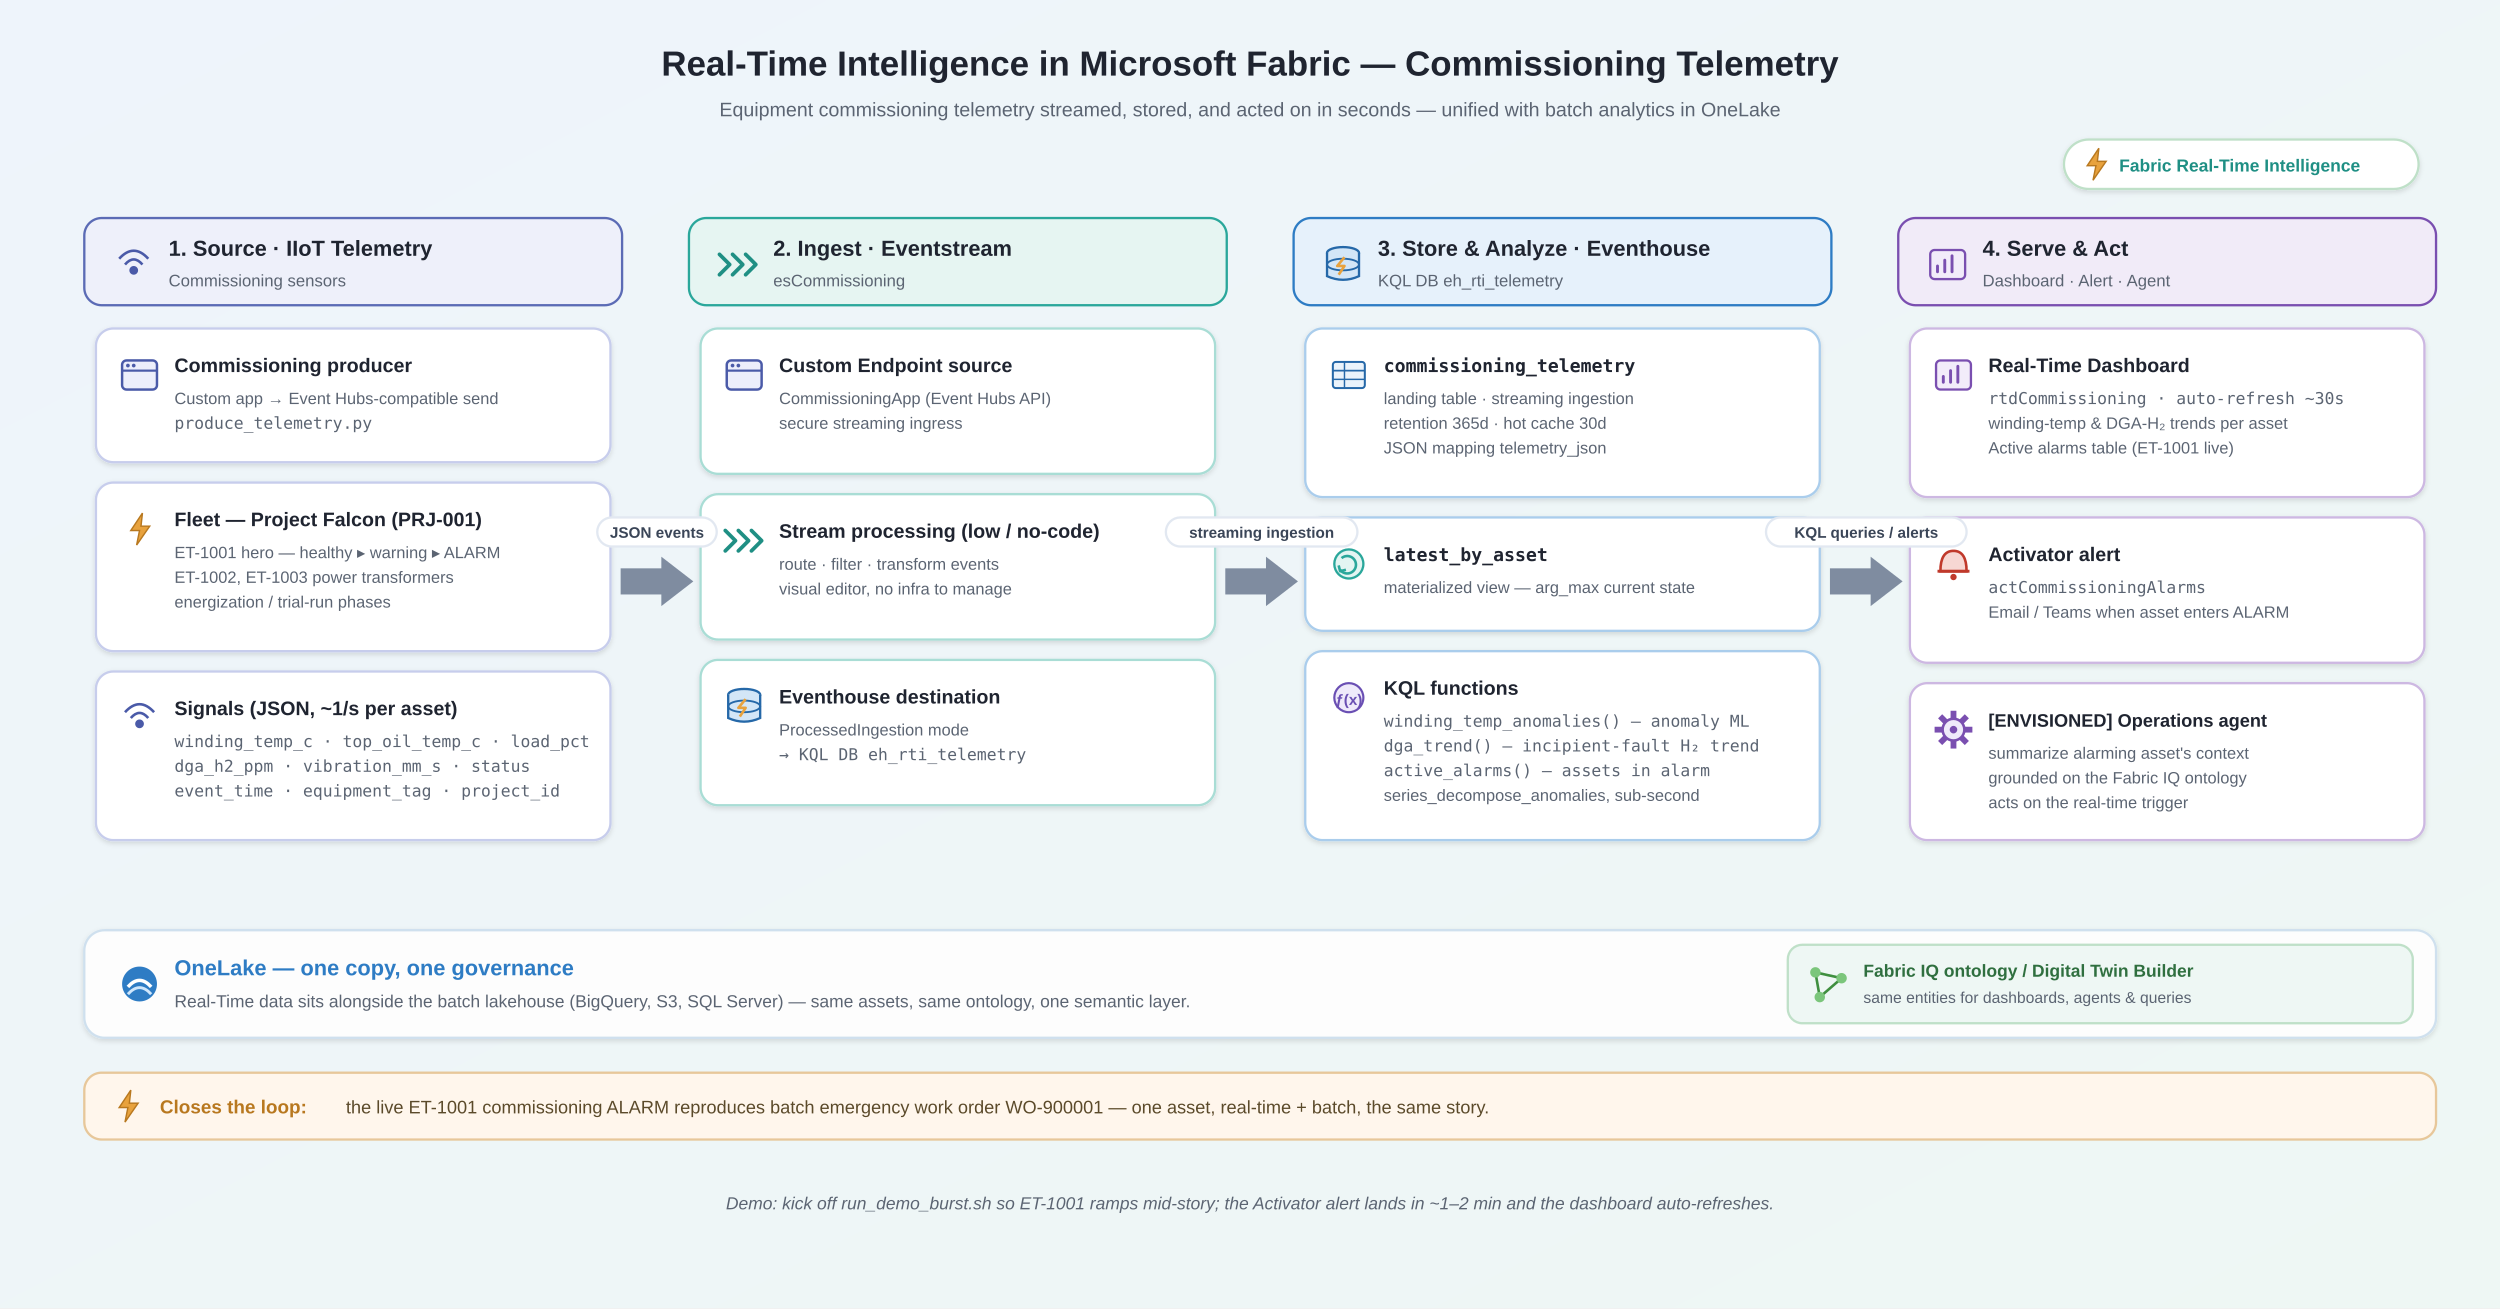
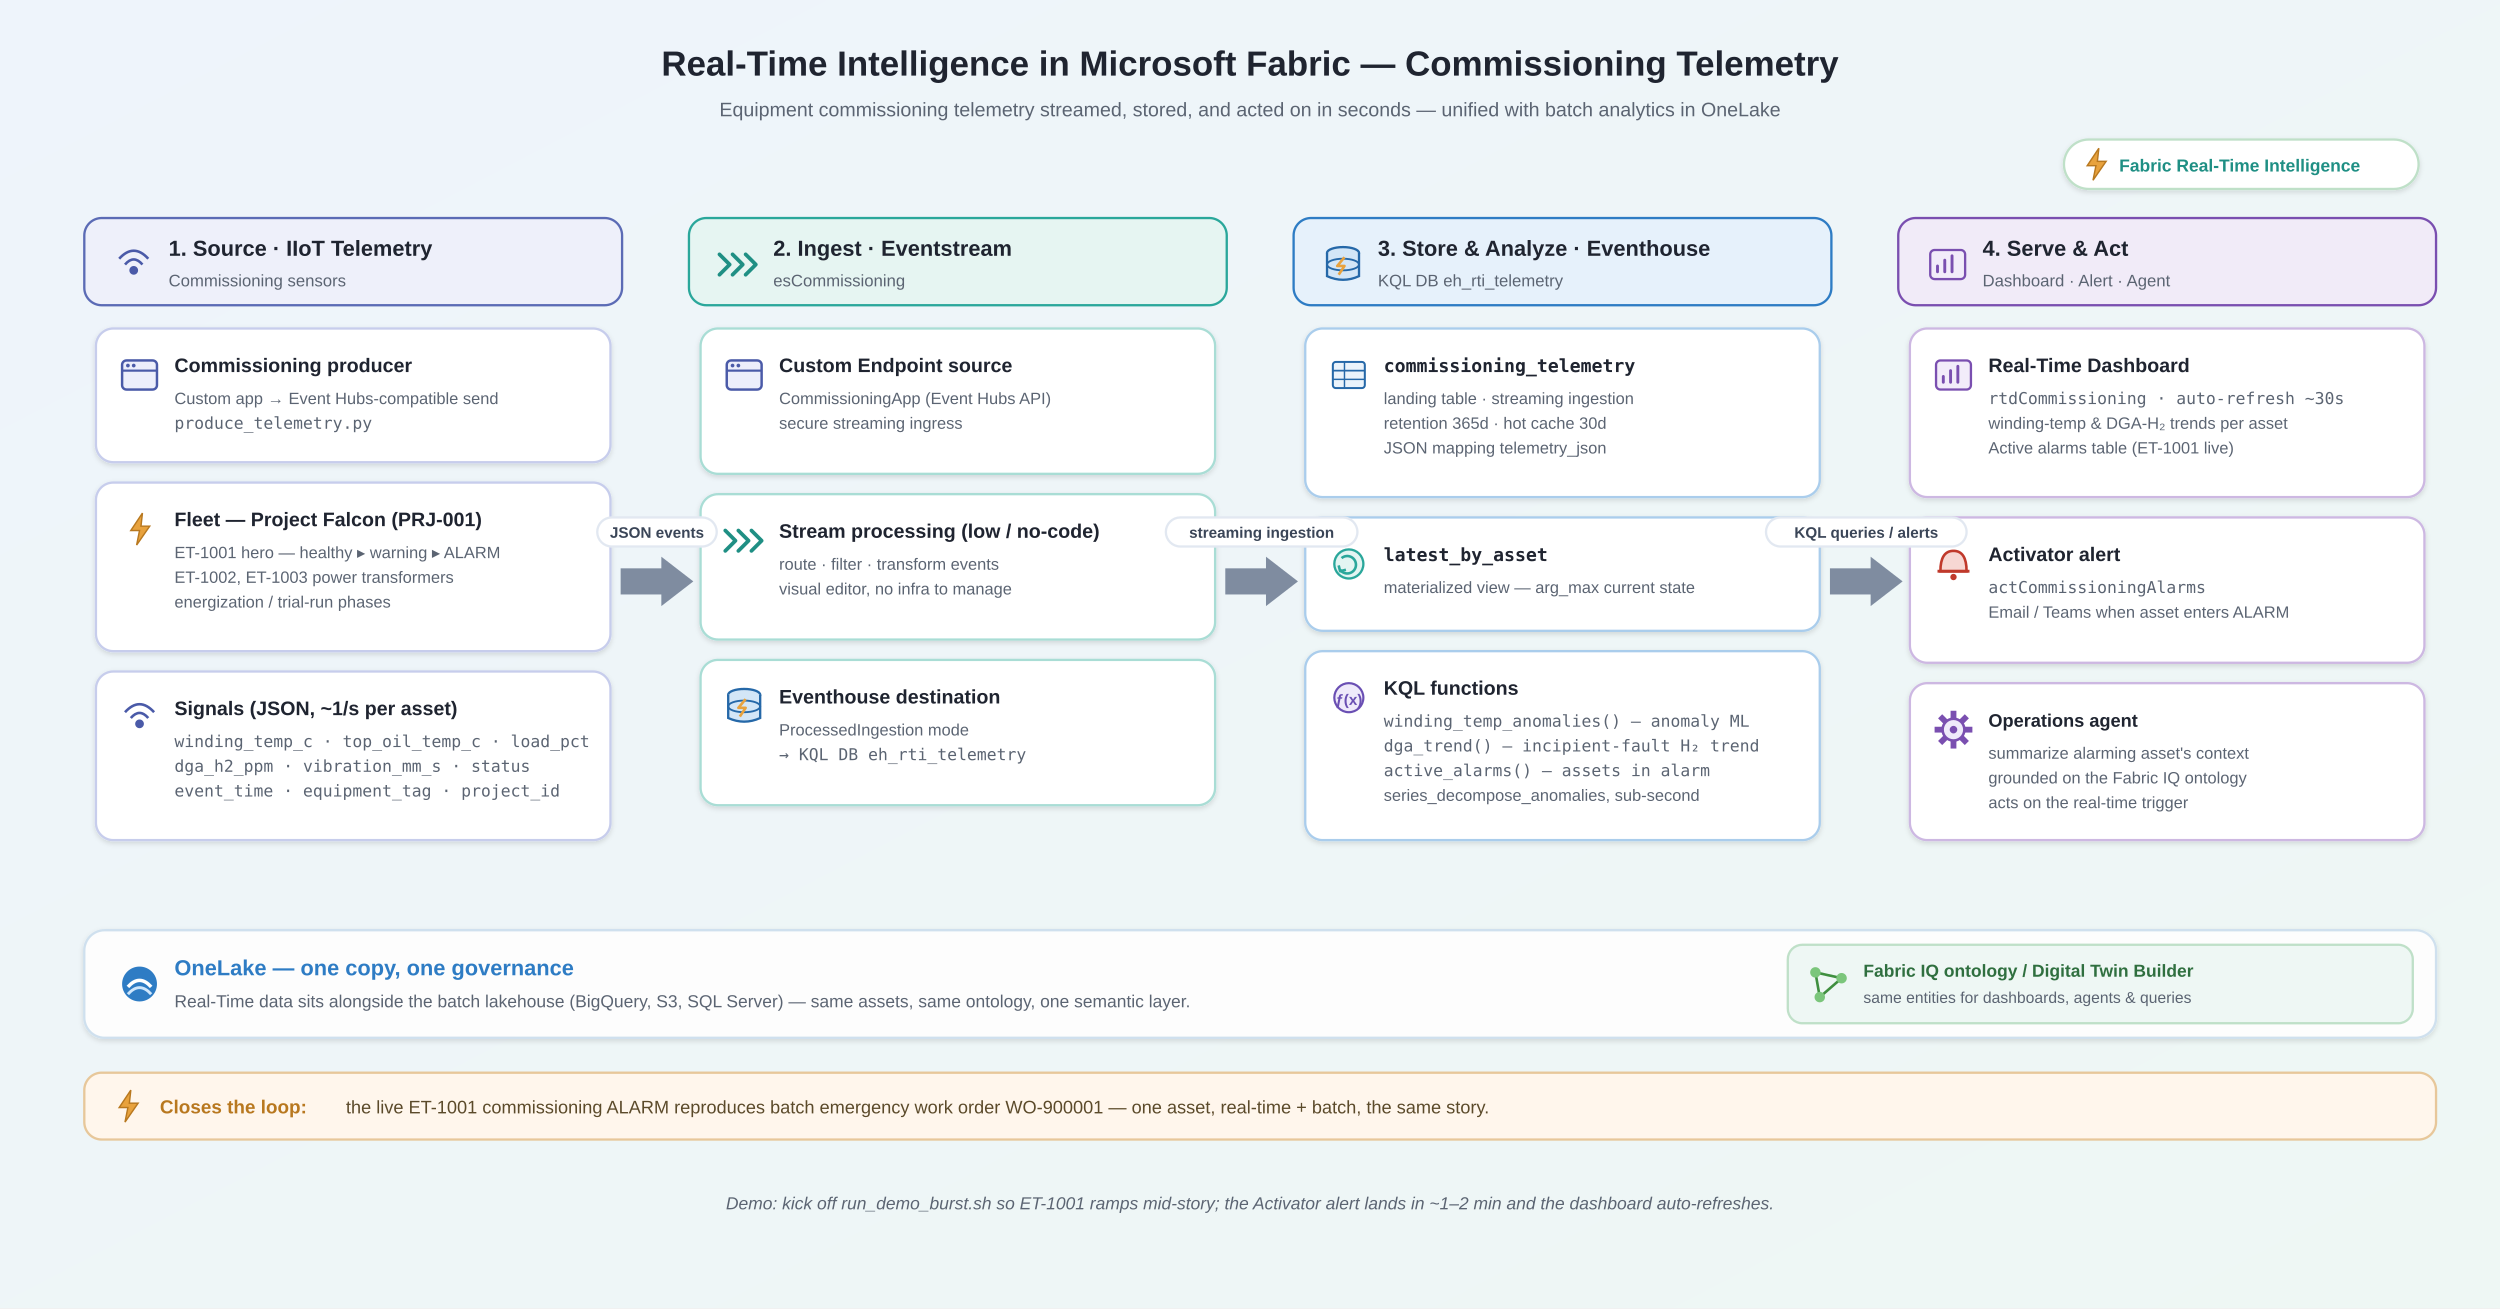
<svg xmlns="http://www.w3.org/2000/svg" width="1720" height="900" viewBox="0 0 1720 900" font-family="Segoe UI, Arial, sans-serif">
  <defs>
    <linearGradient id="bg" x1="0" y1="0" x2="1" y2="1">
      <stop offset="0" stop-color="#eef4fb" />
      <stop offset="1" stop-color="#eef7f4" />
    </linearGradient>
    <filter id="sh" x="-20%" y="-20%" width="140%" height="140%">
      <feDropShadow dx="0" dy="1.5" stdDeviation="2" flood-color="#000" flood-opacity="0.13" />
    </filter>
  </defs>
  <rect x="0" y="0" width="1720" height="900" fill="url(#bg)" />
  <text x="860" y="52" font-size="24" font-weight="700" text-anchor="middle" fill="#1f2430" font-family="Segoe UI, Arial, sans-serif">Real-Time Intelligence in Microsoft Fabric — Commissioning Telemetry</text>
  <text x="860" y="80" font-size="13.5" font-weight="400" text-anchor="middle" fill="#5b6472" font-family="Segoe UI, Arial, sans-serif">Equipment commissioning telemetry streamed, stored, and acted on in seconds — unified with batch analytics in OneLake</text>
  <rect x="1420" y="96" width="244" height="34" rx="17" fill="#ffffff" stroke="#bfe0c8" stroke-width="1.6" filter="url(#sh)" />
  <path d="M1444,102 L1436,114 L1442,114 L1440,124 L1449,111 L1443,111 Z" fill="#E8A23D" stroke="#b8781f" stroke-width="1" />
  <text x="1458" y="118" font-size="12" font-weight="700" text-anchor="start" fill="#1f8f84" font-family="Segoe UI, Arial, sans-serif">Fabric Real-Time Intelligence</text>
  <rect x="58" y="150" width="370" height="60" rx="12" fill="#eef0fa" stroke="#5b6bb5" stroke-width="1.6" />
  <circle cx="92" cy="186" r="3" fill="#4a5aa8" />
  <g stroke="#4a5aa8" stroke-width="1.8" fill="none">
    <path d="M86,182 q6,-7 12,0" />
    <path d="M82,178 q10,-11 20,0" />
  </g>
  <text x="116" y="176" font-size="15" font-weight="700" text-anchor="start" fill="#1f2430" font-family="Segoe UI, Arial, sans-serif">1.  Source · IIoT Telemetry</text>
  <text x="116" y="197" font-size="11.5" font-weight="400" text-anchor="start" fill="#5b6472" font-family="Segoe UI, Arial, sans-serif">Commissioning sensors</text>
  <rect x="66" y="226" width="354" height="92" rx="12" fill="#ffffff" stroke="#c7cdec" stroke-width="1.6" filter="url(#sh)" />
  <rect x="84" y="248" width="24" height="20" rx="3" fill="#eceefb" stroke="#4a5aa8" stroke-width="1.7" />
  <line x1="84" y1="255" x2="108" y2="255" stroke="#4a5aa8" stroke-width="1.5" />
  <circle cx="88" cy="251.5" r="1.3" fill="#4a5aa8" />
  <circle cx="92" cy="251.5" r="1.3" fill="#4a5aa8" />
  <text x="120" y="256" font-size="13.5" font-weight="700" text-anchor="start" fill="#1f2430" font-family="Segoe UI, Arial, sans-serif">Commissioning producer</text>
  <text x="120" y="278" font-size="11.3" font-weight="400" text-anchor="start" fill="#5b6472" font-family="Segoe UI, Arial, sans-serif">Custom app → Event Hubs-compatible send</text>
  <text x="120" y="295" font-size="11.3" font-weight="400" text-anchor="start" fill="#5b6472" font-family="Consolas, 'DejaVu Sans Mono', monospace">produce_telemetry.py</text>
  <rect x="66" y="332" width="354" height="116" rx="12" fill="#ffffff" stroke="#c7cdec" stroke-width="1.6" filter="url(#sh)" />
  <path d="M98,353 L90,365 L96,365 L94,375 L103,362 L97,362 Z" fill="#E8A23D" stroke="#b8781f" stroke-width="1" />
  <text x="120" y="362" font-size="13.5" font-weight="700" text-anchor="start" fill="#1f2430" font-family="Segoe UI, Arial, sans-serif">Fleet — Project Falcon (PRJ-001)</text>
  <text x="120" y="384" font-size="11.3" font-weight="400" text-anchor="start" fill="#5b6472" font-family="Segoe UI, Arial, sans-serif">ET-1001  hero — healthy ▸ warning ▸ ALARM</text>
  <text x="120" y="401" font-size="11.3" font-weight="400" text-anchor="start" fill="#5b6472" font-family="Segoe UI, Arial, sans-serif">ET-1002, ET-1003  power transformers</text>
  <text x="120" y="418" font-size="11.3" font-weight="400" text-anchor="start" fill="#5b6472" font-family="Segoe UI, Arial, sans-serif">energization / trial-run phases</text>
  <rect x="66" y="462" width="354" height="116" rx="12" fill="#ffffff" stroke="#c7cdec" stroke-width="1.6" filter="url(#sh)" />
  <circle cx="96" cy="498" r="3" fill="#4a5aa8" />
  <g stroke="#4a5aa8" stroke-width="1.8" fill="none">
    <path d="M90,494 q6,-7 12,0" />
    <path d="M86,490 q10,-11 20,0" />
  </g>
  <text x="120" y="492" font-size="13.5" font-weight="700" text-anchor="start" fill="#1f2430" font-family="Segoe UI, Arial, sans-serif">Signals (JSON, ~1/s per asset)</text>
  <text x="120" y="514" font-size="11.3" font-weight="400" text-anchor="start" fill="#5b6472" font-family="Consolas, 'DejaVu Sans Mono', monospace">winding_temp_c · top_oil_temp_c · load_pct</text>
  <text x="120" y="531" font-size="11.3" font-weight="400" text-anchor="start" fill="#5b6472" font-family="Consolas, 'DejaVu Sans Mono', monospace">dga_h2_ppm · vibration_mm_s · status</text>
  <text x="120" y="548" font-size="11.3" font-weight="400" text-anchor="start" fill="#5b6472" font-family="Consolas, 'DejaVu Sans Mono', monospace">event_time · equipment_tag · project_id</text>
  <rect x="474" y="150" width="370" height="60" rx="12" fill="#e6f5f2" stroke="#2AA79B" stroke-width="1.6" />
  <path d="M495,175 L502,182 L495,189" fill="none" stroke="#1f8f84" stroke-width="2.6" stroke-linecap="round" stroke-linejoin="round" />
  <path d="M504,175 L511,182 L504,189" fill="none" stroke="#1f8f84" stroke-width="2.6" stroke-linecap="round" stroke-linejoin="round" />
  <path d="M513,175 L520,182 L513,189" fill="none" stroke="#1f8f84" stroke-width="2.6" stroke-linecap="round" stroke-linejoin="round" />
  <text x="532" y="176" font-size="15" font-weight="700" text-anchor="start" fill="#1f2430" font-family="Segoe UI, Arial, sans-serif">2.  Ingest · Eventstream</text>
  <text x="532" y="197" font-size="11.5" font-weight="400" text-anchor="start" fill="#5b6472" font-family="Segoe UI, Arial, sans-serif">esCommissioning</text>
  <rect x="482" y="226" width="354" height="100" rx="12" fill="#ffffff" stroke="#a9ddd5" stroke-width="1.6" filter="url(#sh)" />
  <rect x="500" y="248" width="24" height="20" rx="3" fill="#eceefb" stroke="#4a5aa8" stroke-width="1.7" />
  <line x1="500" y1="255" x2="524" y2="255" stroke="#4a5aa8" stroke-width="1.5" />
  <circle cx="504" cy="251.5" r="1.3" fill="#4a5aa8" />
  <circle cx="508" cy="251.5" r="1.3" fill="#4a5aa8" />
  <text x="536" y="256" font-size="13.5" font-weight="700" text-anchor="start" fill="#1f2430" font-family="Segoe UI, Arial, sans-serif">Custom Endpoint source</text>
  <text x="536" y="278" font-size="11.3" font-weight="400" text-anchor="start" fill="#5b6472" font-family="Segoe UI, Arial, sans-serif">CommissioningApp (Event Hubs API)</text>
  <text x="536" y="295" font-size="11.3" font-weight="400" text-anchor="start" fill="#5b6472" font-family="Segoe UI, Arial, sans-serif">secure streaming ingress</text>
  <rect x="482" y="340" width="354" height="100" rx="12" fill="#ffffff" stroke="#a9ddd5" stroke-width="1.6" filter="url(#sh)" />
  <path d="M499,365 L506,372 L499,379" fill="none" stroke="#1f8f84" stroke-width="2.6" stroke-linecap="round" stroke-linejoin="round" />
  <path d="M508,365 L515,372 L508,379" fill="none" stroke="#1f8f84" stroke-width="2.6" stroke-linecap="round" stroke-linejoin="round" />
  <path d="M517,365 L524,372 L517,379" fill="none" stroke="#1f8f84" stroke-width="2.6" stroke-linecap="round" stroke-linejoin="round" />
  <text x="536" y="370" font-size="13.5" font-weight="700" text-anchor="start" fill="#1f2430" font-family="Segoe UI, Arial, sans-serif">Stream processing (low / no-code)</text>
  <text x="536" y="392" font-size="11.3" font-weight="400" text-anchor="start" fill="#5b6472" font-family="Segoe UI, Arial, sans-serif">route · filter · transform events</text>
  <text x="536" y="409" font-size="11.3" font-weight="400" text-anchor="start" fill="#5b6472" font-family="Segoe UI, Arial, sans-serif">visual editor, no infra to manage</text>
  <rect x="482" y="454" width="354" height="100" rx="12" fill="#ffffff" stroke="#a9ddd5" stroke-width="1.6" filter="url(#sh)" />
  <g fill="#d3e6f7" stroke="#2568a8" stroke-width="1.6">
    <ellipse cx="512" cy="478" rx="11" ry="4" />
    <path d="M501,478 L501,494 Q512,499 523,494 L523,478" />
  </g>
  <ellipse cx="512" cy="486" rx="11" ry="4" fill="none" stroke="#2568a8" stroke-width="1.3" />
  <path d="M513,481 L508,487 L513,487 L509,493" fill="none" stroke="#E8A23D" stroke-width="1.8" stroke-linejoin="round" />
  <text x="536" y="484" font-size="13.5" font-weight="700" text-anchor="start" fill="#1f2430" font-family="Segoe UI, Arial, sans-serif">Eventhouse destination</text>
  <text x="536" y="506" font-size="11.3" font-weight="400" text-anchor="start" fill="#5b6472" font-family="Segoe UI, Arial, sans-serif">ProcessedIngestion mode</text>
  <text x="536" y="523" font-size="11.3" font-weight="400" text-anchor="start" fill="#5b6472" font-family="Consolas, 'DejaVu Sans Mono', monospace">→ KQL DB eh_rti_telemetry</text>
  <rect x="890" y="150" width="370" height="60" rx="12" fill="#e6f1fb" stroke="#2E7CC4" stroke-width="1.6" />
  <g fill="#d3e6f7" stroke="#2568a8" stroke-width="1.6">
    <ellipse cx="924" cy="174" rx="11" ry="4" />
    <path d="M913,174 L913,190 Q924,195 935,190 L935,174" />
  </g>
  <ellipse cx="924" cy="182" rx="11" ry="4" fill="none" stroke="#2568a8" stroke-width="1.3" />
  <path d="M925,177 L920,183 L925,183 L921,189" fill="none" stroke="#E8A23D" stroke-width="1.8" stroke-linejoin="round" />
  <text x="948" y="176" font-size="15" font-weight="700" text-anchor="start" fill="#1f2430" font-family="Segoe UI, Arial, sans-serif">3.  Store &amp; Analyze · Eventhouse</text>
  <text x="948" y="197" font-size="11.5" font-weight="400" text-anchor="start" fill="#5b6472" font-family="Segoe UI, Arial, sans-serif">KQL DB  eh_rti_telemetry</text>
  <rect x="898" y="226" width="354" height="116" rx="12" fill="#ffffff" stroke="#aacdec" stroke-width="1.6" filter="url(#sh)" />
  <rect x="917" y="249" width="22" height="18" rx="2" fill="#eaf3fb" stroke="#2568a8" stroke-width="1.4" />
  <line x1="917" y1="255" x2="939" y2="255" stroke="#2568a8" stroke-width="1.2" />
  <line x1="917" y1="261" x2="939" y2="261" stroke="#2568a8" stroke-width="1" />
  <line x1="925" y1="249" x2="925" y2="267" stroke="#2568a8" stroke-width="1" />
  <text x="952" y="256" font-size="12.5" font-weight="700" text-anchor="start" fill="#1f2430" font-family="Consolas, 'DejaVu Sans Mono', monospace">commissioning_telemetry</text>
  <text x="952" y="278" font-size="11.3" font-weight="400" text-anchor="start" fill="#5b6472" font-family="Segoe UI, Arial, sans-serif">landing table · streaming ingestion</text>
  <text x="952" y="295" font-size="11.3" font-weight="400" text-anchor="start" fill="#5b6472" font-family="Segoe UI, Arial, sans-serif">retention 365d · hot cache 30d</text>
  <text x="952" y="312" font-size="11.3" font-weight="400" text-anchor="start" fill="#5b6472" font-family="Segoe UI, Arial, sans-serif">JSON mapping telemetry_json</text>
  <rect x="898" y="356" width="354" height="78" rx="12" fill="#ffffff" stroke="#aacdec" stroke-width="1.6" filter="url(#sh)" />
  <circle cx="928" cy="388" r="10" fill="#e3f5f2" stroke="#2AA79B" stroke-width="1.6" />
  <path d="M923,384 A6,6 0 1 1 922,392" fill="none" stroke="#2AA79B" stroke-width="1.8" />
  <path d="M921,389 L922,393 L926,392" fill="none" stroke="#2AA79B" stroke-width="1.8" stroke-linejoin="round" />
  <text x="952" y="386" font-size="12.5" font-weight="700" text-anchor="start" fill="#1f2430" font-family="Consolas, 'DejaVu Sans Mono', monospace">latest_by_asset</text>
  <text x="952" y="408" font-size="11.3" font-weight="400" text-anchor="start" fill="#5b6472" font-family="Segoe UI, Arial, sans-serif">materialized view — arg_max current state</text>
  <rect x="898" y="448" width="354" height="130" rx="12" fill="#ffffff" stroke="#aacdec" stroke-width="1.6" filter="url(#sh)" />
  <circle cx="928" cy="480" r="10" fill="#efeafa" stroke="#6A4FB3" stroke-width="1.5" />
  <text x="928" y="485" font-size="10.5" font-weight="700" text-anchor="middle" fill="#6A4FB3" font-family="Segoe UI, Arial, sans-serif">ƒ(x)</text>
  <text x="952" y="478" font-size="13.5" font-weight="700" text-anchor="start" fill="#1f2430" font-family="Segoe UI, Arial, sans-serif">KQL functions</text>
  <text x="952" y="500" font-size="11.3" font-weight="400" text-anchor="start" fill="#5b6472" font-family="Consolas, 'DejaVu Sans Mono', monospace">winding_temp_anomalies()  — anomaly ML</text>
  <text x="952" y="517" font-size="11.3" font-weight="400" text-anchor="start" fill="#5b6472" font-family="Consolas, 'DejaVu Sans Mono', monospace">dga_trend()  — incipient-fault H₂ trend</text>
  <text x="952" y="534" font-size="11.3" font-weight="400" text-anchor="start" fill="#5b6472" font-family="Consolas, 'DejaVu Sans Mono', monospace">active_alarms()  — assets in alarm</text>
  <text x="952" y="551" font-size="11.3" font-weight="400" text-anchor="start" fill="#5b6472" font-family="Segoe UI, Arial, sans-serif">series_decompose_anomalies, sub-second</text>
  <rect x="1306" y="150" width="370" height="60" rx="12" fill="#f1ebf8" stroke="#7A4FB0" stroke-width="1.6" />
  <rect x="1328" y="172" width="24" height="20" rx="3" fill="#f2ecfa" stroke="#7A4FB0" stroke-width="1.6" />
  <g stroke="#7A4FB0" stroke-width="2" stroke-linecap="round">
    <line x1="1333" y1="187" x2="1333" y2="183" />
    <line x1="1338" y1="187" x2="1338" y2="179" />
    <line x1="1343" y1="187" x2="1343" y2="176" />
  </g>
  <text x="1364" y="176" font-size="15" font-weight="700" text-anchor="start" fill="#1f2430" font-family="Segoe UI, Arial, sans-serif">4.  Serve &amp; Act</text>
  <text x="1364" y="197" font-size="11.5" font-weight="400" text-anchor="start" fill="#5b6472" font-family="Segoe UI, Arial, sans-serif">Dashboard · Alert · Agent</text>
  <rect x="1314" y="226" width="354" height="116" rx="12" fill="#ffffff" stroke="#cdb8e2" stroke-width="1.6" filter="url(#sh)" />
  <rect x="1332" y="248" width="24" height="20" rx="3" fill="#f2ecfa" stroke="#7A4FB0" stroke-width="1.6" />
  <g stroke="#7A4FB0" stroke-width="2" stroke-linecap="round">
    <line x1="1337" y1="263" x2="1337" y2="259" />
    <line x1="1342" y1="263" x2="1342" y2="255" />
    <line x1="1347" y1="263" x2="1347" y2="252" />
  </g>
  <text x="1368" y="256" font-size="13.5" font-weight="700" text-anchor="start" fill="#1f2430" font-family="Segoe UI, Arial, sans-serif">Real-Time Dashboard</text>
  <text x="1368" y="278" font-size="11.3" font-weight="400" text-anchor="start" fill="#5b6472" font-family="Consolas, 'DejaVu Sans Mono', monospace">rtdCommissioning · auto-refresh ~30s</text>
  <text x="1368" y="295" font-size="11.3" font-weight="400" text-anchor="start" fill="#5b6472" font-family="Segoe UI, Arial, sans-serif">winding-temp &amp; DGA-H₂ trends per asset</text>
  <text x="1368" y="312" font-size="11.3" font-weight="400" text-anchor="start" fill="#5b6472" font-family="Segoe UI, Arial, sans-serif">Active alarms table (ET-1001 live)</text>
  <rect x="1314" y="356" width="354" height="100" rx="12" fill="#ffffff" stroke="#cdb8e2" stroke-width="1.6" filter="url(#sh)" />
  <path d="M1335,393 Q1335,379 1344,379 Q1353,379 1353,393 Z" fill="#f7d7d3" stroke="#C0392B" stroke-width="1.8" />
  <line x1="1333" y1="393" x2="1355" y2="393" stroke="#C0392B" stroke-width="2" />
  <circle cx="1344" cy="397" r="2.2" fill="#C0392B" />
  <text x="1368" y="386" font-size="13.5" font-weight="700" text-anchor="start" fill="#1f2430" font-family="Segoe UI, Arial, sans-serif">Activator alert</text>
  <text x="1368" y="408" font-size="11.3" font-weight="400" text-anchor="start" fill="#5b6472" font-family="Consolas, 'DejaVu Sans Mono', monospace">actCommissioningAlarms</text>
  <text x="1368" y="425" font-size="11.3" font-weight="400" text-anchor="start" fill="#5b6472" font-family="Segoe UI, Arial, sans-serif">Email / Teams when asset enters ALARM</text>
  <rect x="1314" y="470" width="354" height="108" rx="12" fill="#ffffff" stroke="#cdb8e2" stroke-width="1.6" filter="url(#sh)" />
  <rect x="1342" y="489" width="4" height="5.5" fill="#7A4FB0" transform="rotate(0 1344 502)" />
  <rect x="1342" y="489" width="4" height="5.5" fill="#7A4FB0" transform="rotate(45 1344 502)" />
  <rect x="1342" y="489" width="4" height="5.5" fill="#7A4FB0" transform="rotate(90 1344 502)" />
  <rect x="1342" y="489" width="4" height="5.5" fill="#7A4FB0" transform="rotate(135 1344 502)" />
  <rect x="1342" y="489" width="4" height="5.5" fill="#7A4FB0" transform="rotate(180 1344 502)" />
  <rect x="1342" y="489" width="4" height="5.5" fill="#7A4FB0" transform="rotate(225 1344 502)" />
  <rect x="1342" y="489" width="4" height="5.5" fill="#7A4FB0" transform="rotate(270 1344 502)" />
  <rect x="1342" y="489" width="4" height="5.5" fill="#7A4FB0" transform="rotate(315 1344 502)" />
  <circle cx="1344" cy="502" r="7.5" fill="#efeafa" stroke="#7A4FB0" stroke-width="1.8" />
  <circle cx="1344" cy="502" r="2.6" fill="#7A4FB0" />
-   <text x="1368" y="500" font-size="12.5" font-weight="700" text-anchor="start" fill="#1f2430" font-family="Segoe UI, Arial, sans-serif">[ENVISIONED] Operations agent</text>
+   <text x="1368" y="500" font-size="12.5" font-weight="700" text-anchor="start" fill="#1f2430" font-family="Segoe UI, Arial, sans-serif">Operations agent</text>
  <text x="1368" y="522" font-size="11.3" font-weight="400" text-anchor="start" fill="#5b6472" font-family="Segoe UI, Arial, sans-serif">summarize alarming asset's context</text>
  <text x="1368" y="539" font-size="11.3" font-weight="400" text-anchor="start" fill="#5b6472" font-family="Segoe UI, Arial, sans-serif">grounded on the Fabric IQ ontology</text>
  <text x="1368" y="556" font-size="11.3" font-weight="400" text-anchor="start" fill="#5b6472" font-family="Segoe UI, Arial, sans-serif">acts on the real-time trigger</text>
  <polygon points="427,391 455,391 455,383 477,400 455,417 455,409 427,409" fill="#7f8ca0" />
  <rect x="410.9" y="356" width="82.2" height="20" rx="10" fill="#ffffff" stroke="#e2e8f1" stroke-width="1.6" />
  <text x="452" y="370" font-size="10.5" font-weight="600" text-anchor="middle" fill="#3a4557" font-family="Segoe UI, Arial, sans-serif">JSON events</text>
  <polygon points="843,391 871,391 871,383 893,400 871,417 871,409 843,409" fill="#7f8ca0" />
  <rect x="802.1" y="356" width="131.8" height="20" rx="10" fill="#ffffff" stroke="#e2e8f1" stroke-width="1.6" />
  <text x="868" y="370" font-size="10.5" font-weight="600" text-anchor="middle" fill="#3a4557" font-family="Segoe UI, Arial, sans-serif">streaming ingestion</text>
  <polygon points="1259,391 1287,391 1287,383 1309,400 1287,417 1287,409 1259,409" fill="#7f8ca0" />
  <rect x="1215.0" y="356" width="138.0" height="20" rx="10" fill="#ffffff" stroke="#e2e8f1" stroke-width="1.6" />
  <text x="1284" y="370" font-size="10.5" font-weight="600" text-anchor="middle" fill="#3a4557" font-family="Segoe UI, Arial, sans-serif">KQL queries / alerts</text>
  <rect x="58" y="640" width="1618" height="74" rx="14" fill="#ffffff" stroke="#cfe0ee" stroke-width="1.6" filter="url(#sh)" fill-opacity="0.9" />
  <circle cx="96" cy="677" r="12" fill="#2E7CC4" />
  <path d="M88,679 q8,-9 16,0" fill="none" stroke="#fff" stroke-width="2.4" />
  <path d="M88,684 q8,-9 16,0" fill="none" stroke="#cfe6fb" stroke-width="2" />
  <text x="120" y="671" font-size="15" font-weight="700" text-anchor="start" fill="#2E7CC4" font-family="Segoe UI, Arial, sans-serif">OneLake — one copy, one governance</text>
  <text x="120" y="693" font-size="12" font-weight="400" text-anchor="start" fill="#5b6472" font-family="Segoe UI, Arial, sans-serif">Real-Time data sits alongside the batch lakehouse (BigQuery, S3, SQL Server) — same assets, same ontology, one semantic layer.</text>
  <rect x="1230" y="650" width="430" height="54" rx="10" fill="#eef7f4" stroke="#bfe0c8" stroke-width="1.6" />
  <g stroke="#3f8f3f" stroke-width="1.8">
    <line x1="1249" y1="669" x2="1267" y2="673" />
    <line x1="1249" y1="669" x2="1252" y2="686" />
    <line x1="1267" y1="673" x2="1252" y2="686" />
  </g>
  <circle cx="1249" cy="669" r="3.6" fill="#7BC67B" />
  <circle cx="1267" cy="673" r="3.6" fill="#7BC67B" />
  <circle cx="1252" cy="686" r="3.6" fill="#7BC67B" />
  <text x="1282" y="672" font-size="12" font-weight="700" text-anchor="start" fill="#2f6f3f" font-family="Segoe UI, Arial, sans-serif">Fabric IQ ontology / Digital Twin Builder</text>
  <text x="1282" y="690" font-size="10.8" font-weight="400" text-anchor="start" fill="#5b6472" font-family="Segoe UI, Arial, sans-serif">same entities for dashboards, agents &amp; queries</text>
  <rect x="58" y="738" width="1618" height="46" rx="12" fill="#fff6ec" stroke="#e7c79a" stroke-width="1.6" />
  <path d="M90,750 L82,762 L88,762 L86,772 L95,759 L89,759 Z" fill="#E8A23D" stroke="#b8781f" stroke-width="1" />
  <text x="110" y="766" font-size="13" font-weight="700" text-anchor="start" fill="#b8781f" font-family="Segoe UI, Arial, sans-serif">Closes the loop:</text>
  <text x="238" y="766" font-size="12.5" font-weight="400" text-anchor="start" fill="#5b4a2a" font-family="Segoe UI, Arial, sans-serif">the live ET-1001 commissioning ALARM reproduces batch emergency work order WO-900001 — one asset, real-time + batch, the same story.</text>
  <text x="860" y="832" font-size="12" font-weight="400" text-anchor="middle" fill="#5b6472" font-family="Segoe UI, Arial, sans-serif" font-style="italic">Demo: kick off run_demo_burst.sh so ET-1001 ramps mid-story; the Activator alert lands in ~1–2 min and the dashboard auto-refreshes.</text>
</svg>
